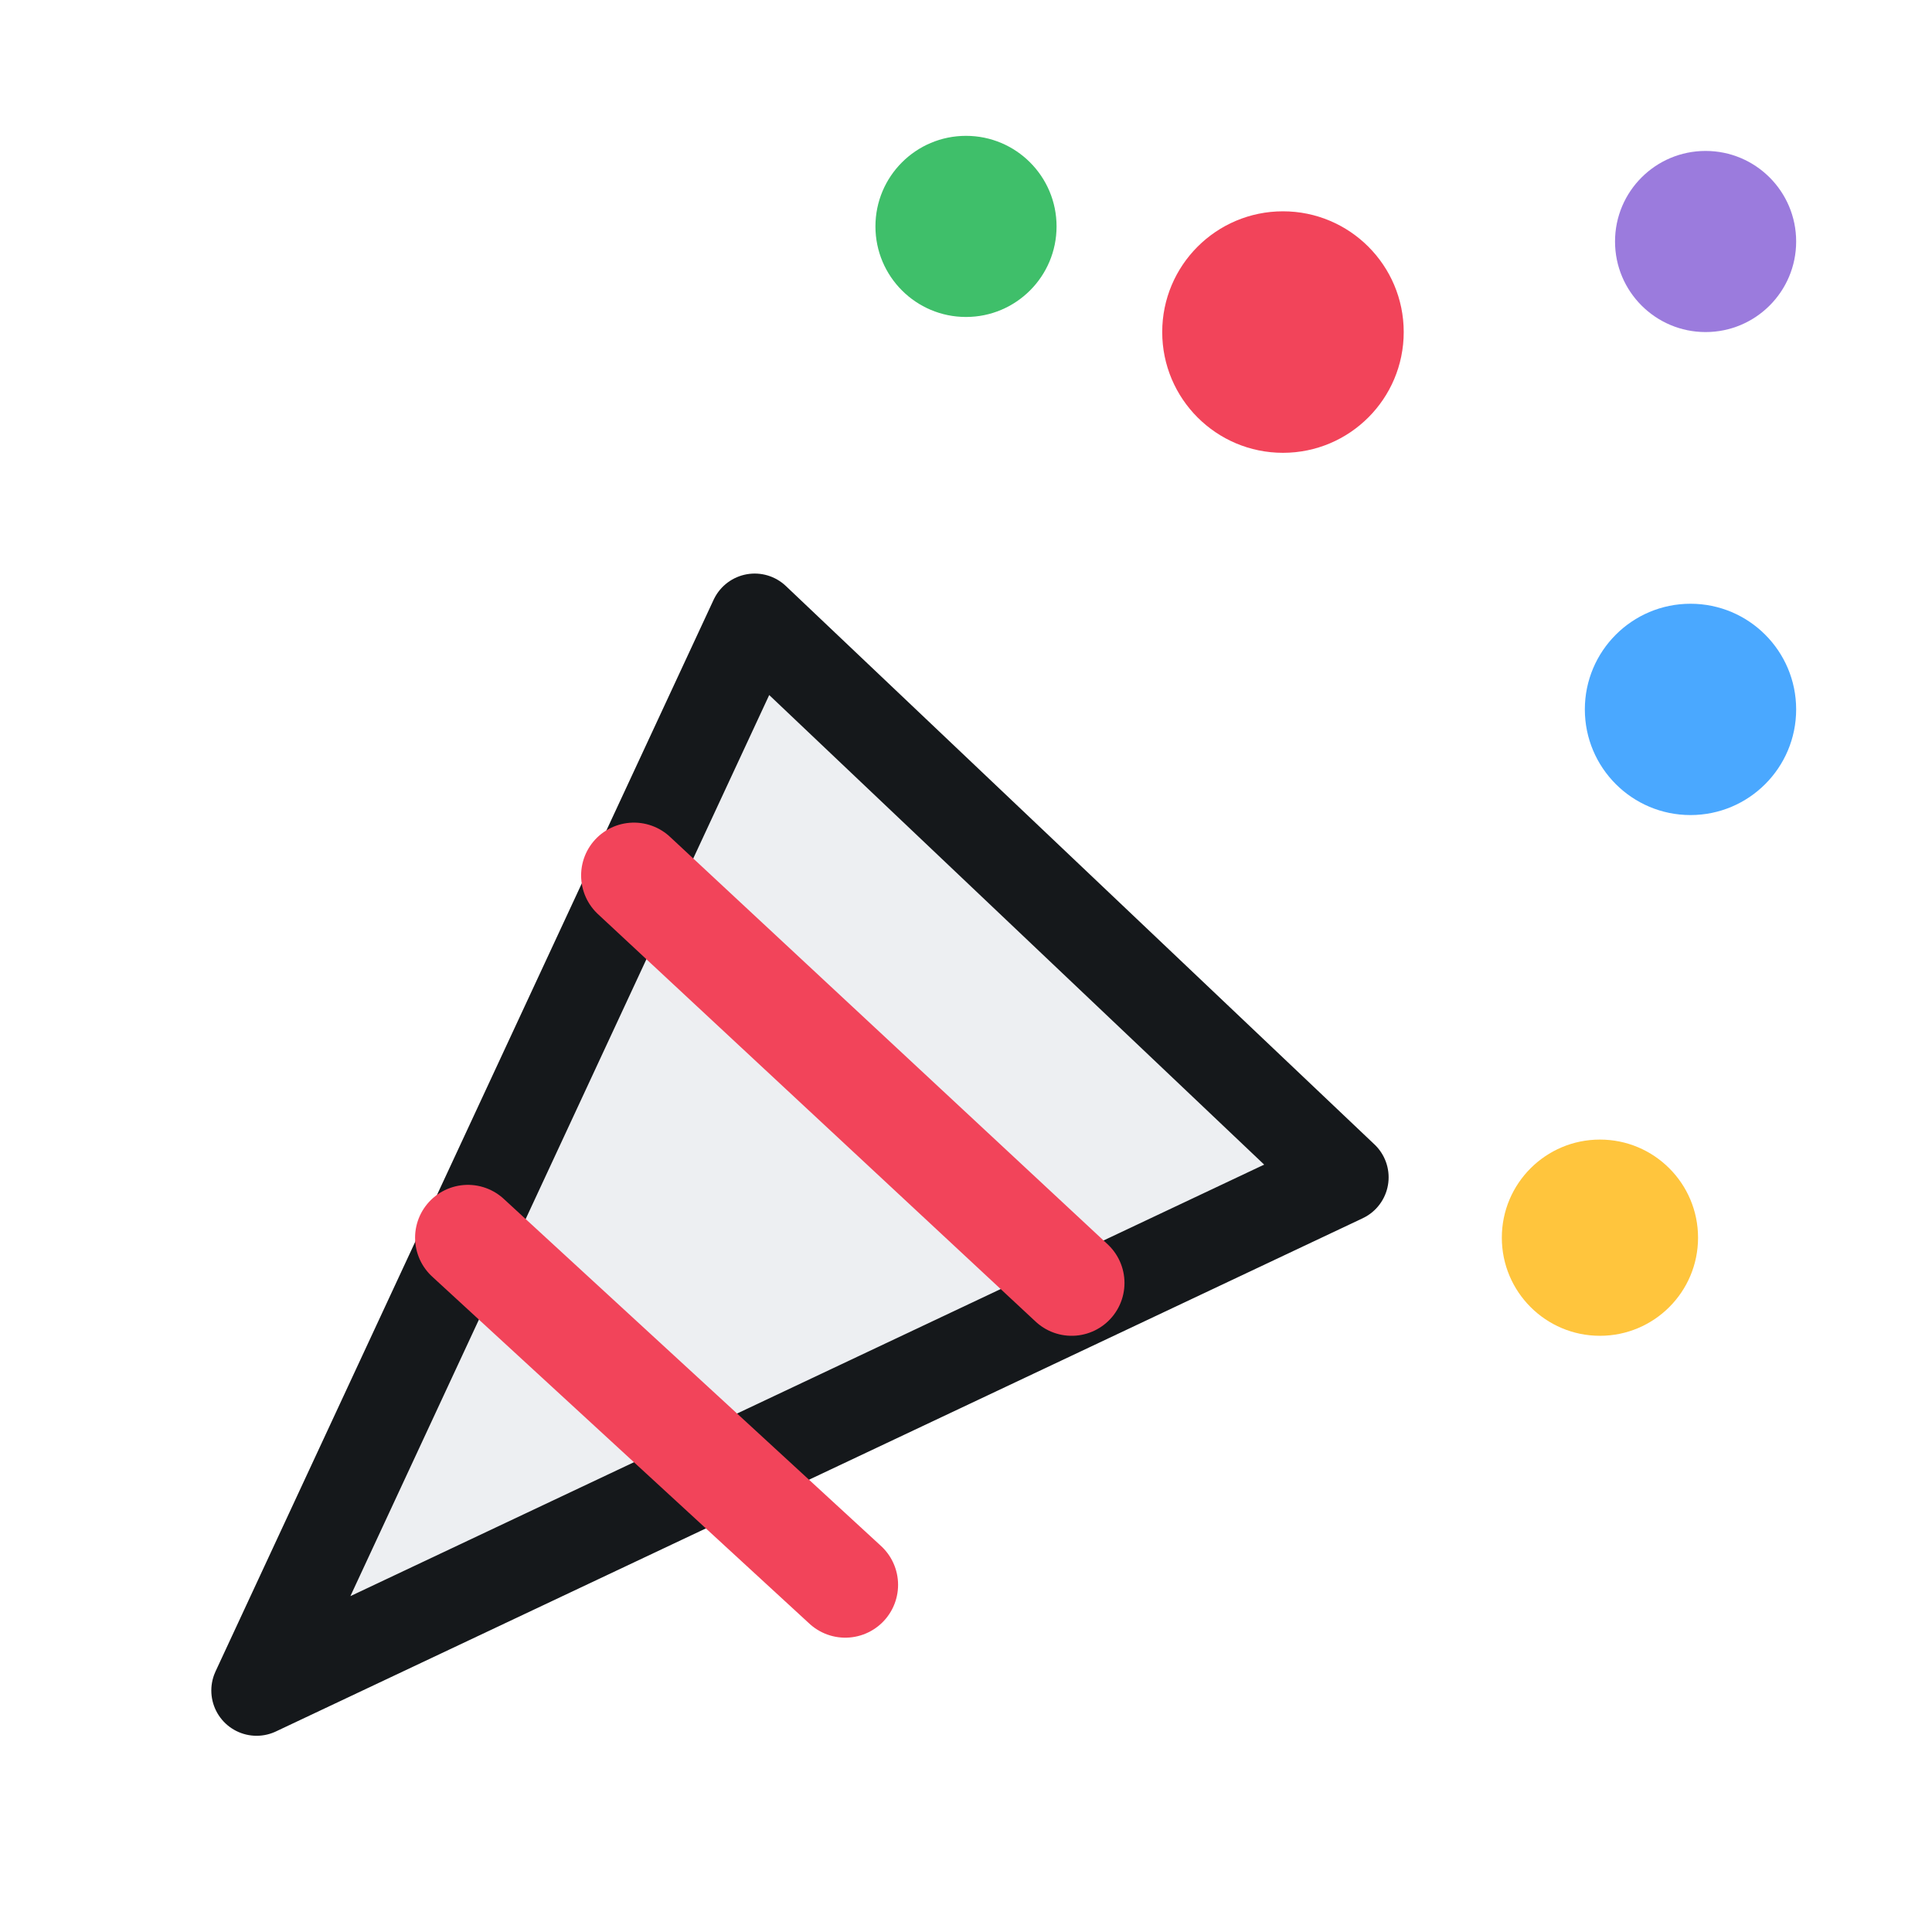
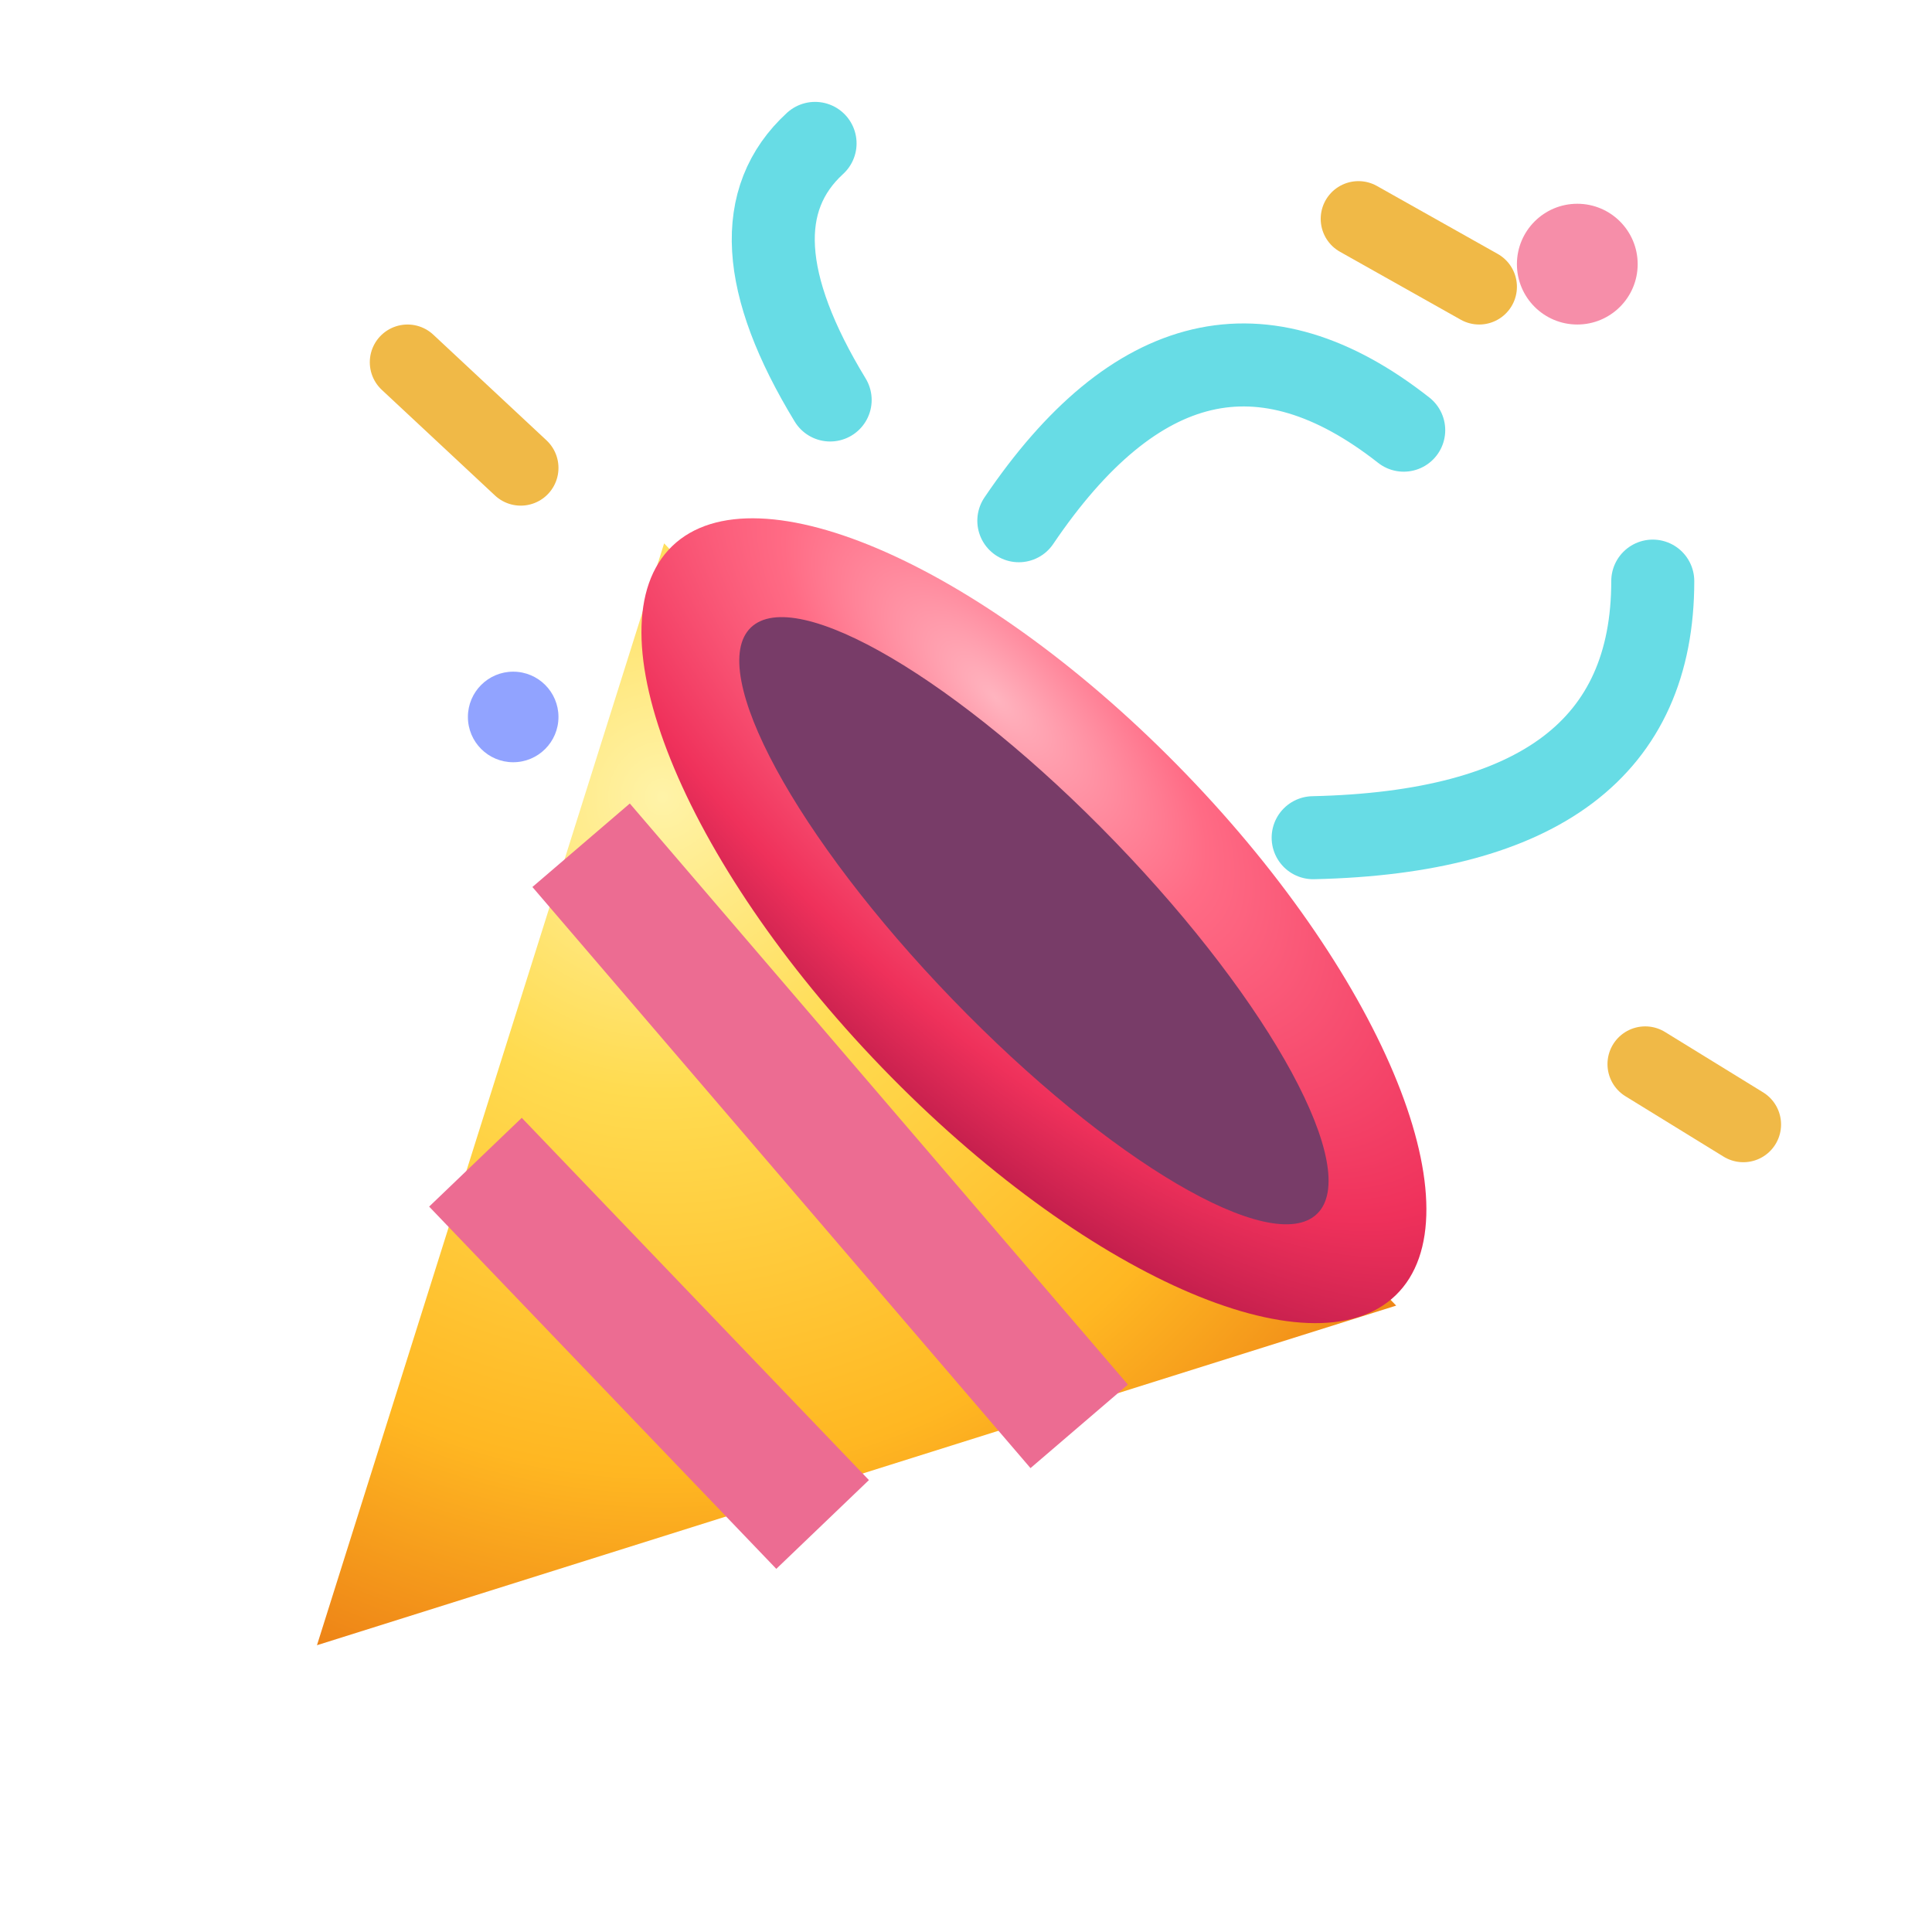
<svg xmlns="http://www.w3.org/2000/svg" viewBox="0 0 256 256">
-   <path d="M34 224L100 82l78 74z" fill="#EDEFF2" stroke="#15181B" stroke-width="12" stroke-linejoin="round" />
-   <path d="M62 164l50 46M84 116l58 54" stroke="#F2445A" stroke-width="14" stroke-linecap="round" />
-   <circle cx="170" cy="44" r="16" fill="#F2445A" />
-   <circle cx="224" cy="94" r="14" fill="#4AA8FF" />
-   <circle cx="128" cy="30" r="12" fill="#3FBF6A" />
-   <circle cx="226" cy="32" r="12" fill="#9B7BDD" />
-   <circle cx="212" cy="164" r="13" fill="#FFC53D" />
+   <defs>
+     <radialGradient id="gold" cx=".32" cy=".23" r=".84">
+       <stop stop-color="#fff3a8" />
+       <stop offset=".32" stop-color="#ffdb50" />
+       <stop offset=".73" stop-color="#ffb722" />
+       <stop offset="1" stop-color="#ed8216" />
+     </radialGradient>
+     <radialGradient id="pink" cx=".32" cy=".2" r=".9">
+       <stop stop-color="#ffb4bf" />
+       <stop offset=".3" stop-color="#ff6b85" />
+       <stop offset=".72" stop-color="#ef315b" />
+       <stop offset="1" stop-color="#b91a49" />
+     </radialGradient>
+     <linearGradient id="mouth" x2="0" y2="1">
+       <stop stop-color="#633923" />
+       <stop offset="1" stop-color="#3b201b" />
+     </linearGradient>
+     <linearGradient id="blue" x2=".8" y2="1">
+       <stop stop-color="#b5f5ff" />
+       <stop offset=".46" stop-color="#57caff" />
+       <stop offset="1" stop-color="#2584ef" />
+     </linearGradient>
+     <linearGradient id="flame" x2=".6" y2="1">
+       <stop stop-color="#ffc85b" />
+       <stop offset=".45" stop-color="#ff8b3e" />
+       <stop offset="1" stop-color="#f34743" />
+     </linearGradient>
+     <linearGradient id="hand" x2=".9" y2="1">
+       <stop stop-color="#ffe7b4" />
+       <stop offset=".5" stop-color="#ffc776" />
+       <stop offset="1" stop-color="#e89542" />
+     </linearGradient>
+     <filter id="soft">
+       <feGaussianBlur stdDeviation="4" />
+     </filter>
+   </defs>
+   <path d="M42 218L88 72L185 173Z" fill="url(#gold)" />
+   <path d="M63 154l46 48M77 112l66 77" stroke="#ec6c92" stroke-width="17" />
+   <ellipse cx="137" cy="122" rx="69" ry="28" transform="rotate(46 137 122)" fill="url(#pink)" />
+   <ellipse cx="137" cy="122" rx="54" ry="15" transform="rotate(46 137 122)" fill="#783c68" />
+   <path d="M135 69Q158 35 186 57M174 111Q219 110 219 77M110 53q-14-23-2-34" stroke="#67dce5" stroke-width="11" fill="none" stroke-linecap="round" />
+   <path d="M180 29l16 9M218 141l13 8M54 48l15 14" stroke="#f0b947" stroke-width="10" stroke-linecap="round" />
+   <circle cx="209" cy="35" r="8" fill="#f68ea9" />
+   <circle cx="68" cy="95" r="6" fill="#91a3ff" />
</svg>
